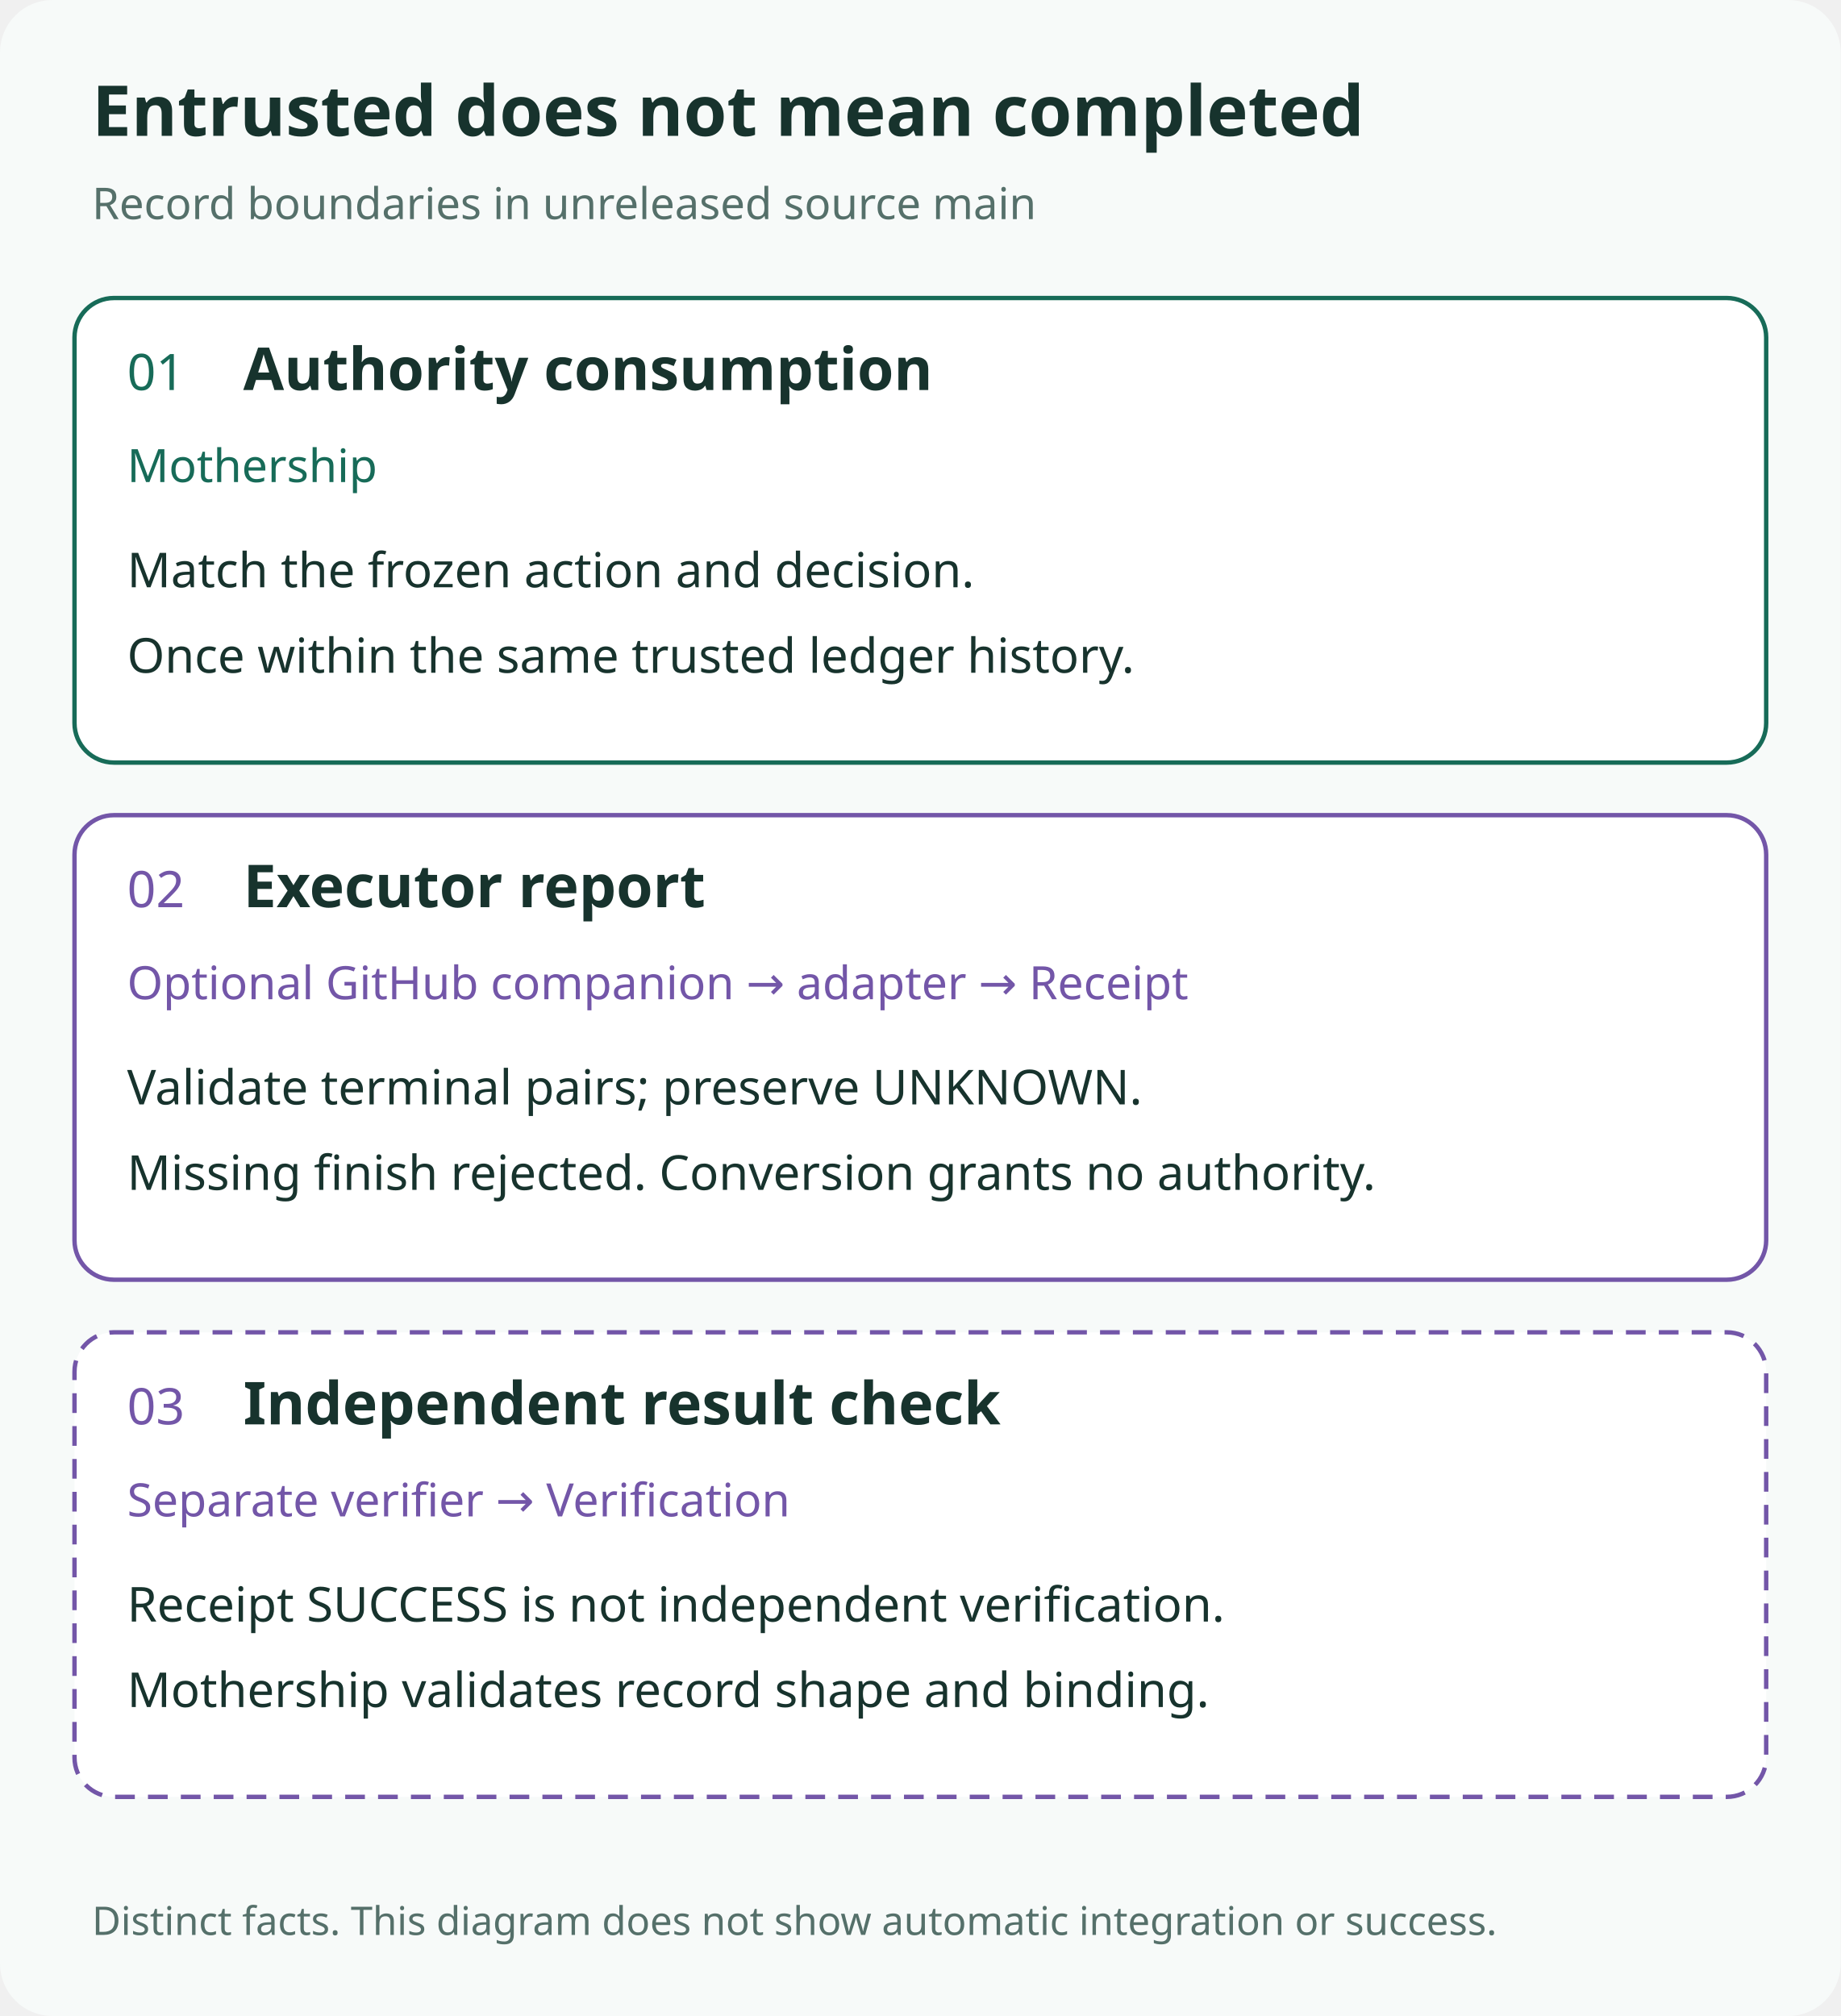
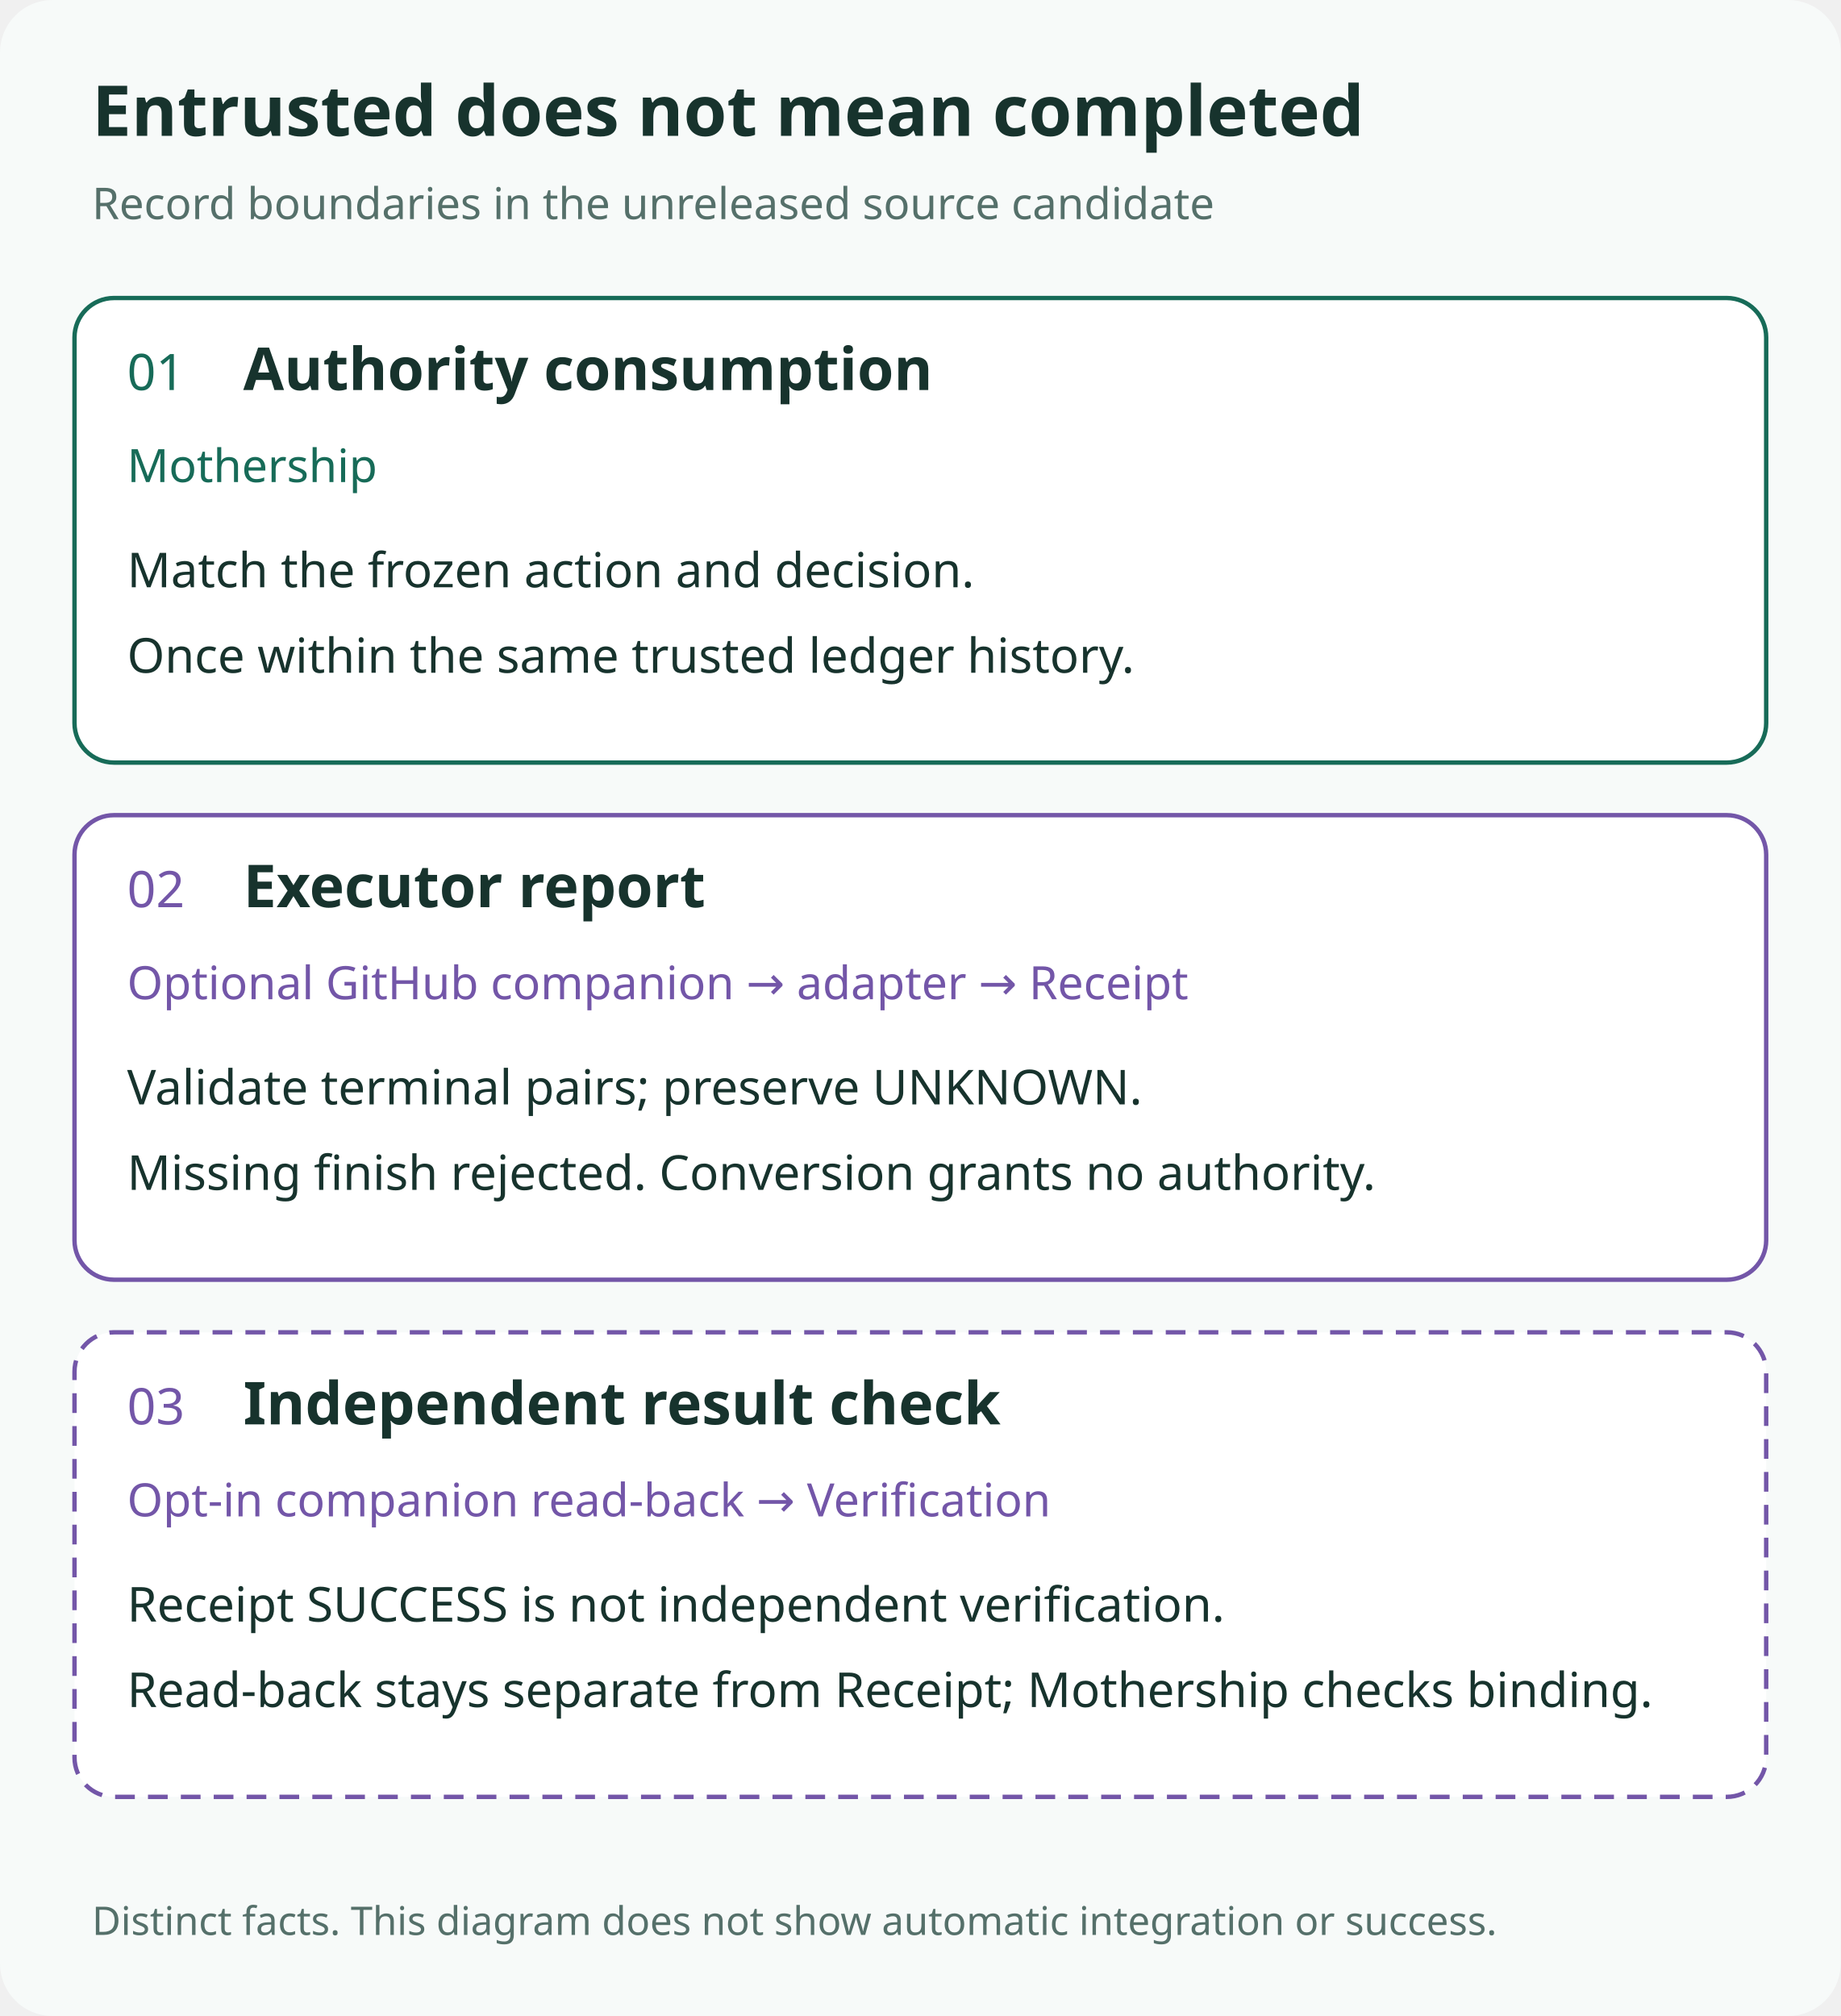
<svg xmlns="http://www.w3.org/2000/svg" viewBox="0 0 840 920" role="img" aria-labelledby="title desc">
  <rect width="840" height="920" rx="24" fill="#f7faf9" />
  <g font-family="Noto Sans JP, sans-serif" fill="#17332d">
    <text x="42" y="62" font-size="32" font-weight="700">Entrusted does not mean completed</text>
-     <text x="42" y="100" font-size="20" fill="#55706a">Record boundaries in unreleased source main</text>
+     <text x="42" y="100" font-size="20" fill="#55706a">Record boundaries in the unreleased source candidate</text>
    <rect x="34" y="136" width="772" height="212" rx="18" fill="white" stroke="#176b58" stroke-width="2" />
    <text x="58" y="178" font-size="23" fill="#176b58">01</text>
    <text x="111" y="178" font-size="27" font-weight="700">Authority consumption</text>
    <text x="58" y="220" font-size="21" fill="#176b58">Mothership</text>
    <text x="58" y="268" font-size="22">Match the frozen action and decision.</text>
    <text x="58" y="307" font-size="22">Once within the same trusted ledger history.</text>
    <rect x="34" y="372" width="772" height="212" rx="18" fill="white" stroke="#7356a8" stroke-width="2" />
    <text x="58" y="414" font-size="23" fill="#7356a8">02</text>
    <text x="111" y="414" font-size="27" font-weight="700">Executor report</text>
    <text x="58" y="456" font-size="21" fill="#7356a8">Optional GitHub companion → adapter → Receipt</text>
    <text x="58" y="504" font-size="22">Validate terminal pairs; preserve UNKNOWN.</text>
    <text x="58" y="543" font-size="22">Missing finish rejected. Conversion grants no authority.</text>
    <rect x="34" y="608" width="772" height="212" rx="18" fill="white" stroke="#7356a8" stroke-width="2" stroke-dasharray="9 6" />
    <text x="58" y="650" font-size="23" fill="#7356a8">03</text>
    <text x="111" y="650" font-size="27" font-weight="700">Independent result check</text>
-     <text x="58" y="692" font-size="21" fill="#7356a8">Separate verifier → Verification</text>
+     <text x="58" y="692" font-size="21" fill="#7356a8">Opt-in companion read-back → Verification</text>
    <text x="58" y="740" font-size="22">Receipt SUCCESS is not independent verification.</text>
-     <text x="58" y="779" font-size="22">Mothership validates record shape and binding.</text>
+     <text x="58" y="779" font-size="22">Read-back stays separate from Receipt; Mothership checks binding.</text>
    <text x="42" y="883" font-size="18" fill="#55706a">Distinct facts. This diagram does not show automatic integration or success.</text>
  </g>
</svg>
